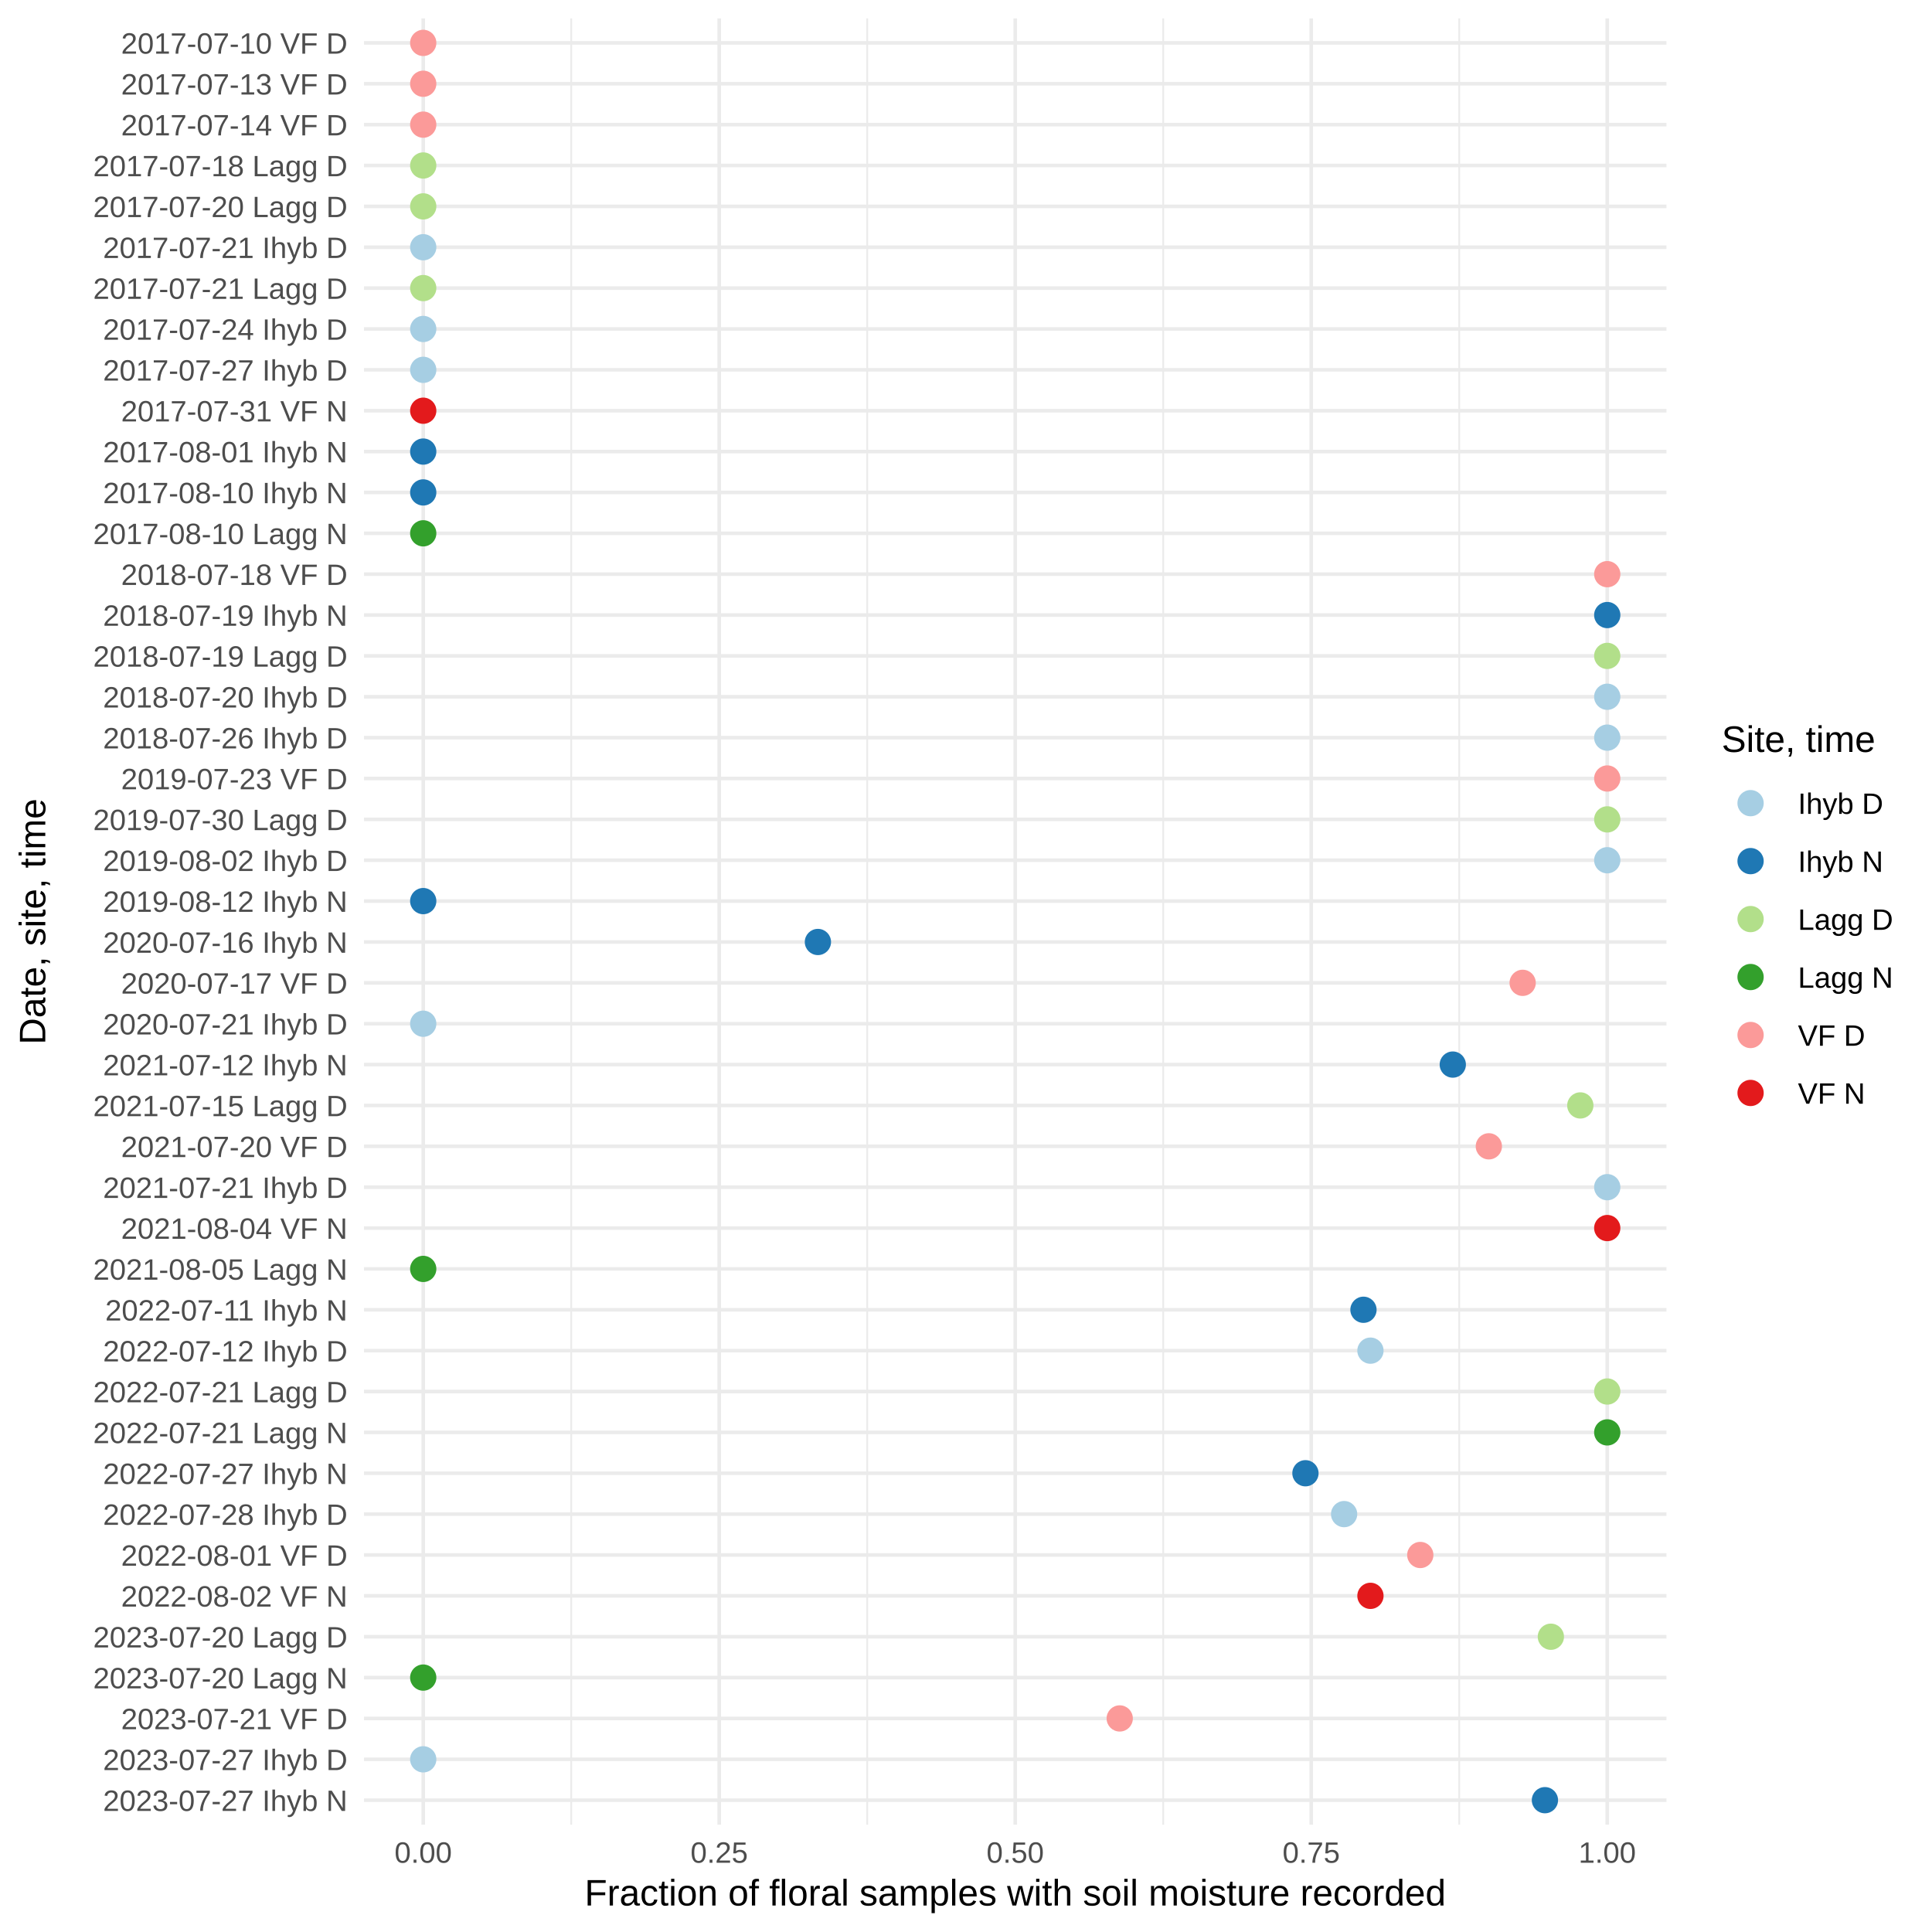
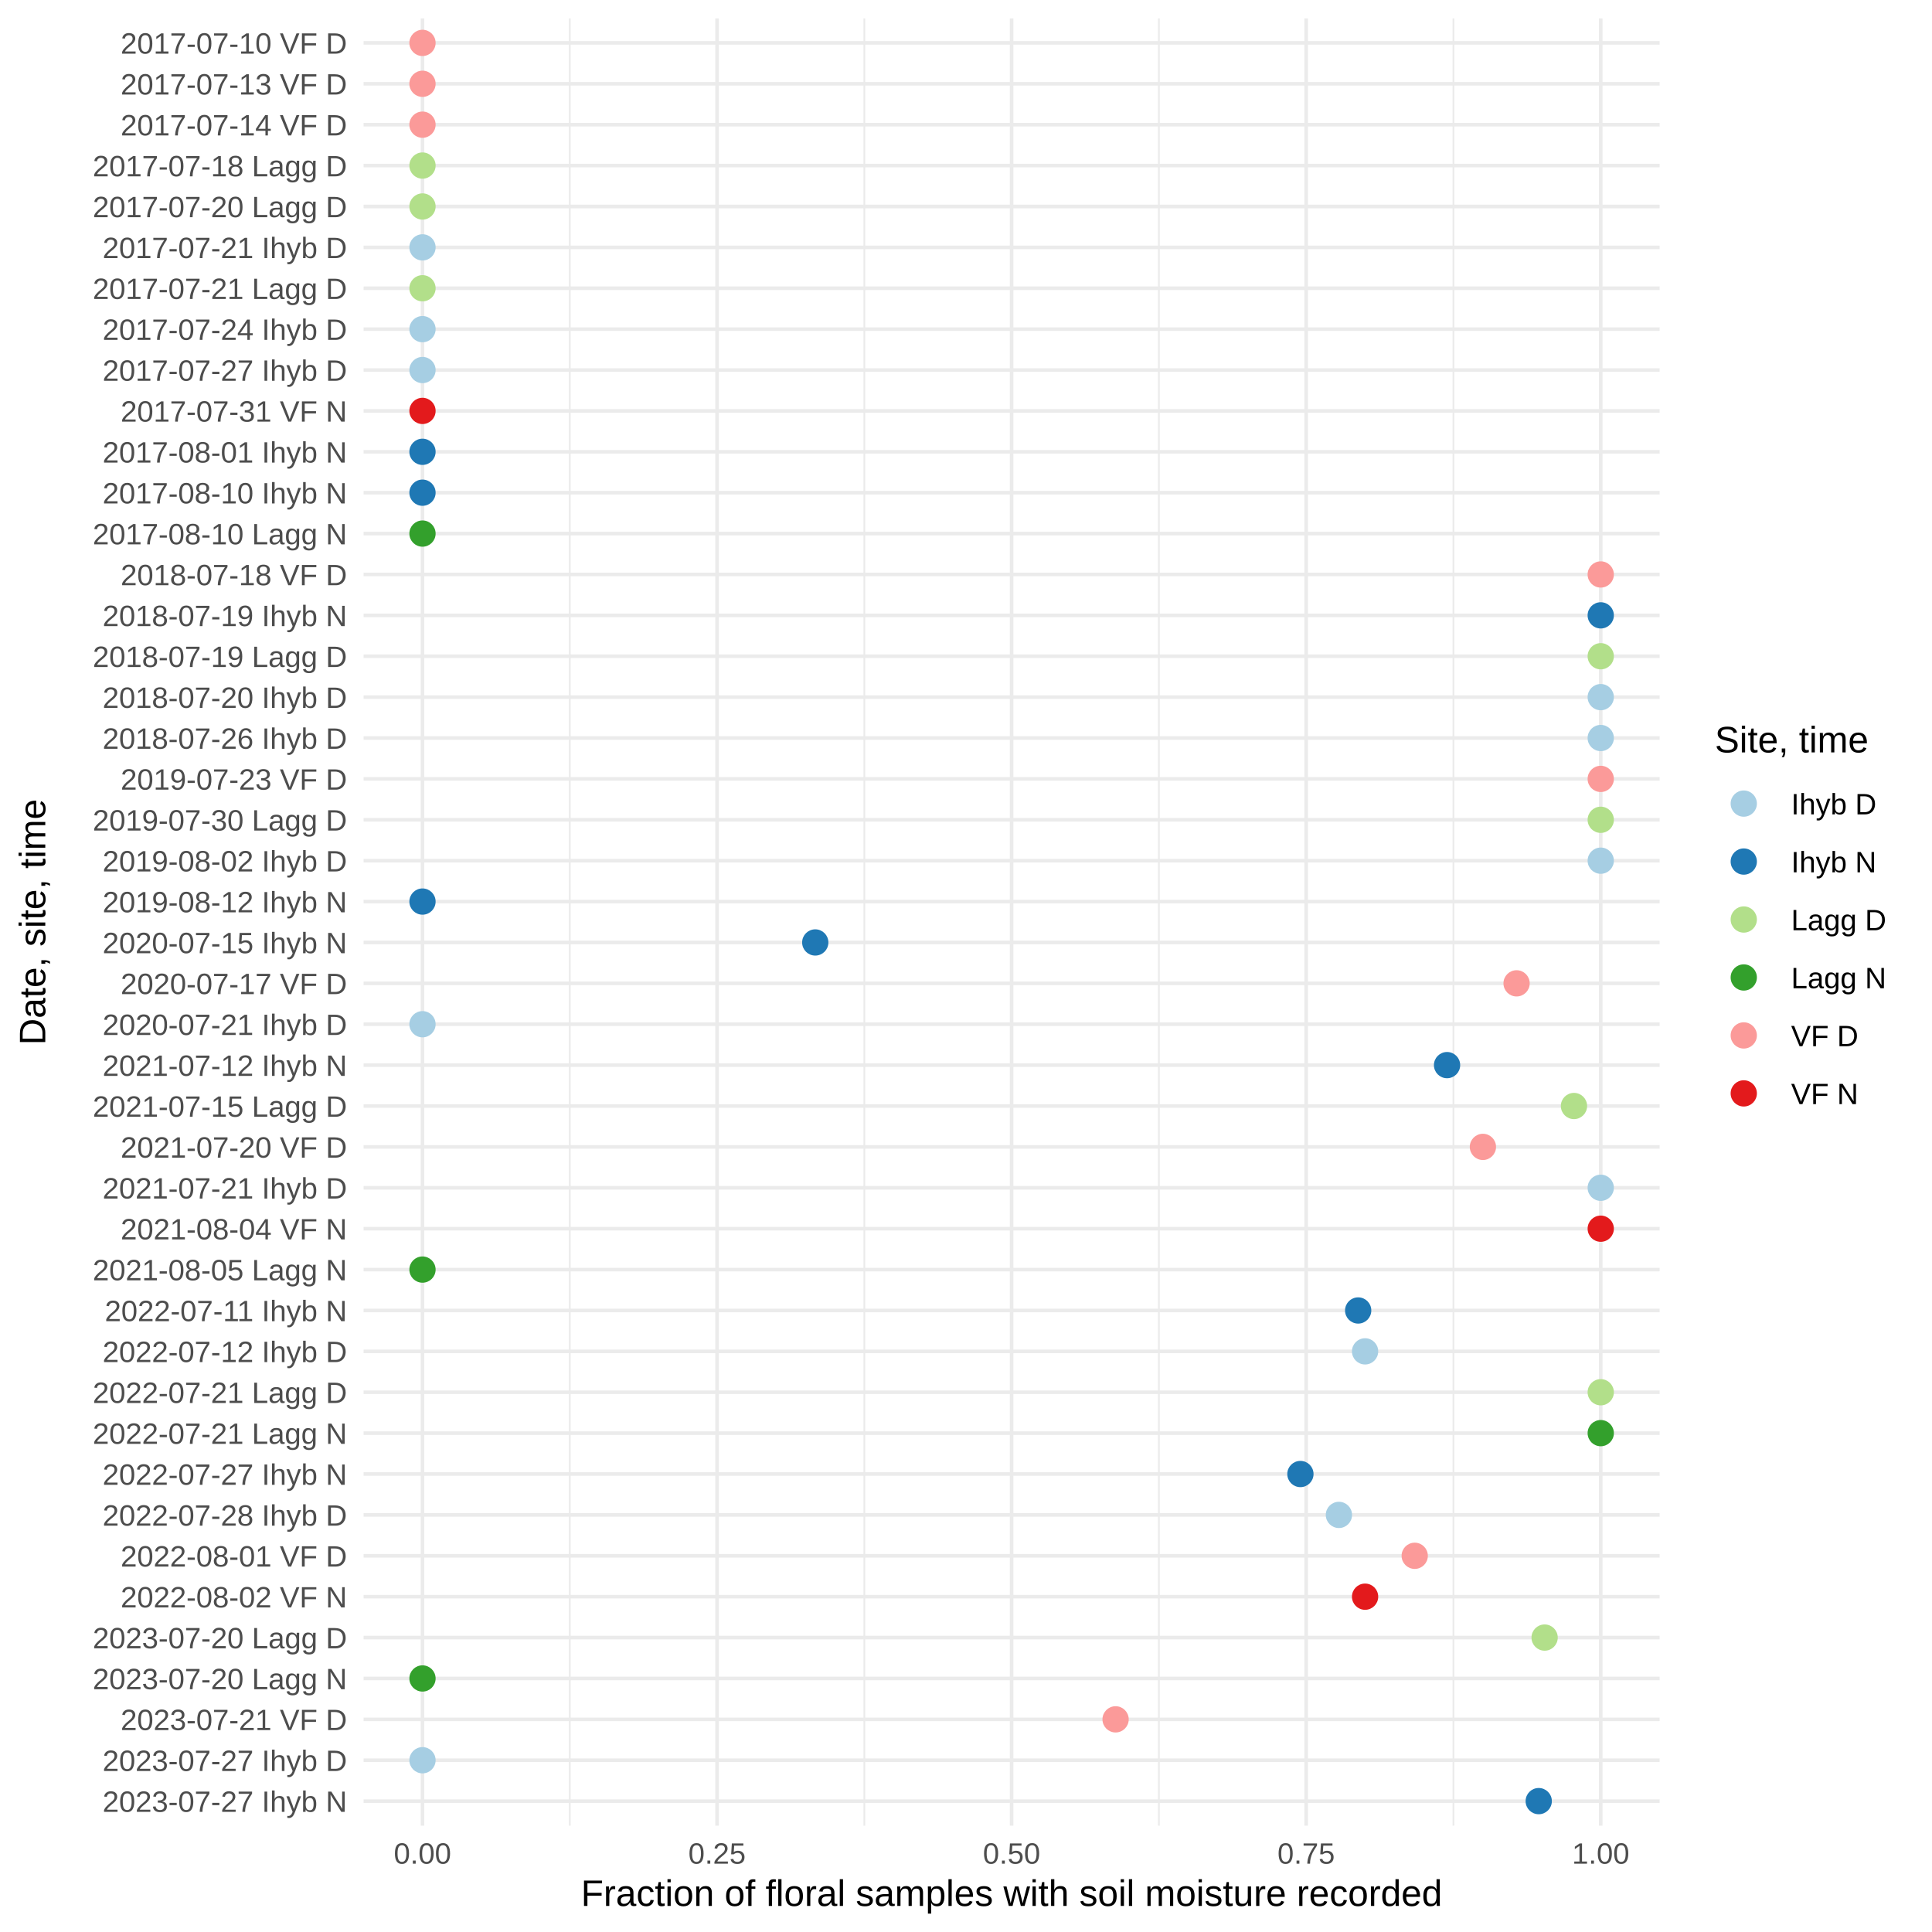
<svg xmlns="http://www.w3.org/2000/svg" class="svglite" width="576.00pt" height="576.00pt" viewBox="0 0 576.00 576.00">
  <defs>
    <style type="text/css">
    .svglite line, .svglite polyline, .svglite polygon, .svglite path, .svglite rect, .svglite circle {
      fill: none;
      stroke: #000000;
      stroke-linecap: round;
      stroke-linejoin: round;
      stroke-miterlimit: 10.00;
    }
    .svglite text {
      white-space: pre;
    }
  </style>
  </defs>
  <rect width="100%" height="100%" style="stroke: none; fill: #FFFFFF;" />
  <defs>
    <clipPath id="cpMC4wMHw1NzYuMDB8MC4wMHw1NzYuMDA=">
      <rect x="0.00" y="0.00" width="576.00" height="576.00" />
    </clipPath>
  </defs>
  <g clip-path="url(#cpMC4wMHw1NzYuMDB8MC4wMHw1NzYuMDA=)">
</g>
  <defs>
-     <clipPath id="cpMTA4LjUzfDQ5Ni44M3w1LjQ4fDU0NC4wMQ==">
-       <rect x="108.53" y="5.48" width="388.30" height="538.53" />
+     <clipPath id="cpMTA4LjQwfDQ5NC44MHw1LjQ4fDU0NC4yOQ==">
+       <rect x="108.40" y="5.48" width="386.40" height="538.82" />
    </clipPath>
  </defs>
-   <g clip-path="url(#cpMTA4LjUzfDQ5Ni44M3w1LjQ4fDU0NC4wMQ==)">
-     <polyline points="170.30,544.01 170.30,5.48 " style="stroke-width: 0.53; stroke: #EBEBEB; stroke-linecap: butt;" />
-     <polyline points="258.55,544.01 258.55,5.48 " style="stroke-width: 0.53; stroke: #EBEBEB; stroke-linecap: butt;" />
-     <polyline points="346.80,544.01 346.80,5.48 " style="stroke-width: 0.53; stroke: #EBEBEB; stroke-linecap: butt;" />
-     <polyline points="435.05,544.01 435.05,5.48 " style="stroke-width: 0.53; stroke: #EBEBEB; stroke-linecap: butt;" />
-     <polyline points="108.53,536.70 496.83,536.70 " style="stroke-width: 1.07; stroke: #EBEBEB; stroke-linecap: butt;" />
-     <polyline points="108.53,524.52 496.83,524.52 " style="stroke-width: 1.07; stroke: #EBEBEB; stroke-linecap: butt;" />
-     <polyline points="108.53,512.33 496.83,512.33 " style="stroke-width: 1.07; stroke: #EBEBEB; stroke-linecap: butt;" />
-     <polyline points="108.53,500.15 496.83,500.15 " style="stroke-width: 1.07; stroke: #EBEBEB; stroke-linecap: butt;" />
-     <polyline points="108.53,487.97 496.83,487.97 " style="stroke-width: 1.07; stroke: #EBEBEB; stroke-linecap: butt;" />
-     <polyline points="108.53,475.78 496.83,475.78 " style="stroke-width: 1.07; stroke: #EBEBEB; stroke-linecap: butt;" />
-     <polyline points="108.53,463.60 496.83,463.60 " style="stroke-width: 1.07; stroke: #EBEBEB; stroke-linecap: butt;" />
-     <polyline points="108.53,451.41 496.83,451.41 " style="stroke-width: 1.07; stroke: #EBEBEB; stroke-linecap: butt;" />
-     <polyline points="108.53,439.23 496.83,439.23 " style="stroke-width: 1.07; stroke: #EBEBEB; stroke-linecap: butt;" />
-     <polyline points="108.53,427.05 496.83,427.05 " style="stroke-width: 1.07; stroke: #EBEBEB; stroke-linecap: butt;" />
-     <polyline points="108.53,414.86 496.83,414.86 " style="stroke-width: 1.07; stroke: #EBEBEB; stroke-linecap: butt;" />
-     <polyline points="108.53,402.68 496.83,402.68 " style="stroke-width: 1.07; stroke: #EBEBEB; stroke-linecap: butt;" />
-     <polyline points="108.53,390.49 496.83,390.49 " style="stroke-width: 1.07; stroke: #EBEBEB; stroke-linecap: butt;" />
-     <polyline points="108.53,378.31 496.83,378.31 " style="stroke-width: 1.07; stroke: #EBEBEB; stroke-linecap: butt;" />
-     <polyline points="108.53,366.13 496.83,366.13 " style="stroke-width: 1.07; stroke: #EBEBEB; stroke-linecap: butt;" />
-     <polyline points="108.53,353.94 496.83,353.94 " style="stroke-width: 1.07; stroke: #EBEBEB; stroke-linecap: butt;" />
-     <polyline points="108.53,341.76 496.83,341.76 " style="stroke-width: 1.07; stroke: #EBEBEB; stroke-linecap: butt;" />
-     <polyline points="108.53,329.57 496.83,329.57 " style="stroke-width: 1.07; stroke: #EBEBEB; stroke-linecap: butt;" />
-     <polyline points="108.53,317.39 496.83,317.39 " style="stroke-width: 1.07; stroke: #EBEBEB; stroke-linecap: butt;" />
-     <polyline points="108.53,305.21 496.83,305.21 " style="stroke-width: 1.07; stroke: #EBEBEB; stroke-linecap: butt;" />
-     <polyline points="108.53,293.02 496.83,293.02 " style="stroke-width: 1.07; stroke: #EBEBEB; stroke-linecap: butt;" />
-     <polyline points="108.53,280.84 496.83,280.84 " style="stroke-width: 1.07; stroke: #EBEBEB; stroke-linecap: butt;" />
-     <polyline points="108.53,268.65 496.83,268.65 " style="stroke-width: 1.07; stroke: #EBEBEB; stroke-linecap: butt;" />
-     <polyline points="108.53,256.47 496.83,256.47 " style="stroke-width: 1.07; stroke: #EBEBEB; stroke-linecap: butt;" />
-     <polyline points="108.53,244.29 496.83,244.29 " style="stroke-width: 1.07; stroke: #EBEBEB; stroke-linecap: butt;" />
-     <polyline points="108.53,232.10 496.83,232.10 " style="stroke-width: 1.07; stroke: #EBEBEB; stroke-linecap: butt;" />
-     <polyline points="108.53,219.92 496.83,219.92 " style="stroke-width: 1.07; stroke: #EBEBEB; stroke-linecap: butt;" />
-     <polyline points="108.53,207.73 496.83,207.73 " style="stroke-width: 1.07; stroke: #EBEBEB; stroke-linecap: butt;" />
-     <polyline points="108.53,195.55 496.83,195.55 " style="stroke-width: 1.07; stroke: #EBEBEB; stroke-linecap: butt;" />
-     <polyline points="108.53,183.37 496.83,183.37 " style="stroke-width: 1.07; stroke: #EBEBEB; stroke-linecap: butt;" />
-     <polyline points="108.53,171.18 496.83,171.18 " style="stroke-width: 1.07; stroke: #EBEBEB; stroke-linecap: butt;" />
-     <polyline points="108.53,159.00 496.83,159.00 " style="stroke-width: 1.07; stroke: #EBEBEB; stroke-linecap: butt;" />
-     <polyline points="108.53,146.81 496.83,146.81 " style="stroke-width: 1.07; stroke: #EBEBEB; stroke-linecap: butt;" />
-     <polyline points="108.53,134.63 496.83,134.63 " style="stroke-width: 1.07; stroke: #EBEBEB; stroke-linecap: butt;" />
-     <polyline points="108.53,122.45 496.83,122.45 " style="stroke-width: 1.07; stroke: #EBEBEB; stroke-linecap: butt;" />
-     <polyline points="108.53,110.26 496.83,110.26 " style="stroke-width: 1.07; stroke: #EBEBEB; stroke-linecap: butt;" />
-     <polyline points="108.53,98.08 496.83,98.08 " style="stroke-width: 1.07; stroke: #EBEBEB; stroke-linecap: butt;" />
-     <polyline points="108.53,85.89 496.83,85.89 " style="stroke-width: 1.07; stroke: #EBEBEB; stroke-linecap: butt;" />
-     <polyline points="108.53,73.71 496.83,73.71 " style="stroke-width: 1.07; stroke: #EBEBEB; stroke-linecap: butt;" />
-     <polyline points="108.53,61.53 496.83,61.53 " style="stroke-width: 1.07; stroke: #EBEBEB; stroke-linecap: butt;" />
-     <polyline points="108.53,49.34 496.83,49.34 " style="stroke-width: 1.07; stroke: #EBEBEB; stroke-linecap: butt;" />
-     <polyline points="108.53,37.16 496.83,37.16 " style="stroke-width: 1.07; stroke: #EBEBEB; stroke-linecap: butt;" />
-     <polyline points="108.53,24.97 496.83,24.97 " style="stroke-width: 1.07; stroke: #EBEBEB; stroke-linecap: butt;" />
-     <polyline points="108.53,12.79 496.83,12.79 " style="stroke-width: 1.07; stroke: #EBEBEB; stroke-linecap: butt;" />
-     <polyline points="126.18,544.01 126.18,5.48 " style="stroke-width: 1.07; stroke: #EBEBEB; stroke-linecap: butt;" />
-     <polyline points="214.43,544.01 214.43,5.48 " style="stroke-width: 1.07; stroke: #EBEBEB; stroke-linecap: butt;" />
-     <polyline points="302.68,544.01 302.68,5.48 " style="stroke-width: 1.07; stroke: #EBEBEB; stroke-linecap: butt;" />
-     <polyline points="390.93,544.01 390.93,5.48 " style="stroke-width: 1.07; stroke: #EBEBEB; stroke-linecap: butt;" />
-     <polyline points="479.18,544.01 479.18,5.48 " style="stroke-width: 1.07; stroke: #EBEBEB; stroke-linecap: butt;" />
-     <circle cx="126.18" cy="73.71" r="3.56" style="stroke-width: 0.71; stroke: #A6CEE3; fill: #A6CEE3;" />
-     <circle cx="126.18" cy="98.08" r="3.56" style="stroke-width: 0.71; stroke: #A6CEE3; fill: #A6CEE3;" />
-     <circle cx="126.18" cy="110.26" r="3.56" style="stroke-width: 0.71; stroke: #A6CEE3; fill: #A6CEE3;" />
-     <circle cx="126.18" cy="134.63" r="3.56" style="stroke-width: 0.71; stroke: #1F78B4; fill: #1F78B4;" />
-     <circle cx="126.18" cy="146.81" r="3.56" style="stroke-width: 0.71; stroke: #1F78B4; fill: #1F78B4;" />
-     <circle cx="126.18" cy="49.34" r="3.56" style="stroke-width: 0.71; stroke: #B2DF8A; fill: #B2DF8A;" />
-     <circle cx="126.18" cy="61.53" r="3.56" style="stroke-width: 0.71; stroke: #B2DF8A; fill: #B2DF8A;" />
-     <circle cx="126.18" cy="85.89" r="3.56" style="stroke-width: 0.71; stroke: #B2DF8A; fill: #B2DF8A;" />
-     <circle cx="126.18" cy="159.00" r="3.56" style="stroke-width: 0.71; stroke: #33A02C; fill: #33A02C;" />
-     <circle cx="126.18" cy="12.79" r="3.56" style="stroke-width: 0.71; stroke: #FB9A99; fill: #FB9A99;" />
-     <circle cx="126.18" cy="24.97" r="3.56" style="stroke-width: 0.71; stroke: #FB9A99; fill: #FB9A99;" />
-     <circle cx="126.18" cy="37.16" r="3.56" style="stroke-width: 0.71; stroke: #FB9A99; fill: #FB9A99;" />
-     <circle cx="126.18" cy="122.45" r="3.56" style="stroke-width: 0.71; stroke: #E31A1C; fill: #E31A1C;" />
-     <circle cx="479.18" cy="207.73" r="3.56" style="stroke-width: 0.71; stroke: #A6CEE3; fill: #A6CEE3;" />
-     <circle cx="479.18" cy="219.92" r="3.56" style="stroke-width: 0.71; stroke: #A6CEE3; fill: #A6CEE3;" />
-     <circle cx="479.18" cy="183.37" r="3.56" style="stroke-width: 0.71; stroke: #1F78B4; fill: #1F78B4;" />
-     <circle cx="479.18" cy="195.55" r="3.56" style="stroke-width: 0.71; stroke: #B2DF8A; fill: #B2DF8A;" />
-     <circle cx="479.18" cy="171.18" r="3.56" style="stroke-width: 0.71; stroke: #FB9A99; fill: #FB9A99;" />
-     <circle cx="479.18" cy="256.47" r="3.56" style="stroke-width: 0.71; stroke: #A6CEE3; fill: #A6CEE3;" />
-     <circle cx="126.18" cy="268.65" r="3.56" style="stroke-width: 0.71; stroke: #1F78B4; fill: #1F78B4;" />
-     <circle cx="479.18" cy="244.29" r="3.56" style="stroke-width: 0.71; stroke: #B2DF8A; fill: #B2DF8A;" />
-     <circle cx="479.18" cy="232.10" r="3.56" style="stroke-width: 0.71; stroke: #FB9A99; fill: #FB9A99;" />
-     <circle cx="126.18" cy="305.21" r="3.56" style="stroke-width: 0.71; stroke: #A6CEE3; fill: #A6CEE3;" />
-     <circle cx="243.85" cy="280.84" r="3.56" style="stroke-width: 0.71; stroke: #1F78B4; fill: #1F78B4;" />
-     <circle cx="453.96" cy="293.02" r="3.56" style="stroke-width: 0.71; stroke: #FB9A99; fill: #FB9A99;" />
-     <circle cx="479.18" cy="353.94" r="3.56" style="stroke-width: 0.71; stroke: #A6CEE3; fill: #A6CEE3;" />
-     <circle cx="433.13" cy="317.39" r="3.56" style="stroke-width: 0.71; stroke: #1F78B4; fill: #1F78B4;" />
-     <circle cx="471.15" cy="329.57" r="3.56" style="stroke-width: 0.71; stroke: #B2DF8A; fill: #B2DF8A;" />
-     <circle cx="126.18" cy="378.31" r="3.56" style="stroke-width: 0.71; stroke: #33A02C; fill: #33A02C;" />
-     <circle cx="443.88" cy="341.76" r="3.56" style="stroke-width: 0.71; stroke: #FB9A99; fill: #FB9A99;" />
-     <circle cx="479.18" cy="366.13" r="3.56" style="stroke-width: 0.71; stroke: #E31A1C; fill: #E31A1C;" />
-     <circle cx="408.58" cy="402.68" r="3.56" style="stroke-width: 0.71; stroke: #A6CEE3; fill: #A6CEE3;" />
-     <circle cx="400.73" cy="451.41" r="3.56" style="stroke-width: 0.71; stroke: #A6CEE3; fill: #A6CEE3;" />
-     <circle cx="406.50" cy="390.49" r="3.56" style="stroke-width: 0.71; stroke: #1F78B4; fill: #1F78B4;" />
-     <circle cx="389.20" cy="439.23" r="3.56" style="stroke-width: 0.71; stroke: #1F78B4; fill: #1F78B4;" />
-     <circle cx="479.18" cy="414.86" r="3.56" style="stroke-width: 0.71; stroke: #B2DF8A; fill: #B2DF8A;" />
-     <circle cx="479.18" cy="427.05" r="3.56" style="stroke-width: 0.71; stroke: #33A02C; fill: #33A02C;" />
-     <circle cx="423.44" cy="463.60" r="3.56" style="stroke-width: 0.71; stroke: #FB9A99; fill: #FB9A99;" />
-     <circle cx="408.58" cy="475.78" r="3.56" style="stroke-width: 0.71; stroke: #E31A1C; fill: #E31A1C;" />
-     <circle cx="126.18" cy="524.52" r="3.56" style="stroke-width: 0.71; stroke: #A6CEE3; fill: #A6CEE3;" />
-     <circle cx="460.60" cy="536.70" r="3.56" style="stroke-width: 0.71; stroke: #1F78B4; fill: #1F78B4;" />
-     <circle cx="462.37" cy="487.97" r="3.56" style="stroke-width: 0.71; stroke: #B2DF8A; fill: #B2DF8A;" />
-     <circle cx="126.18" cy="500.15" r="3.56" style="stroke-width: 0.71; stroke: #33A02C; fill: #33A02C;" />
-     <circle cx="333.83" cy="512.33" r="3.56" style="stroke-width: 0.71; stroke: #FB9A99; fill: #FB9A99;" />
+   <g clip-path="url(#cpMTA4LjQwfDQ5NC44MHw1LjQ4fDU0NC4yOQ==)">
+     <polyline points="169.87,544.29 169.87,5.48 " style="stroke-width: 0.53; stroke: #EBEBEB; stroke-linecap: butt;" />
+     <polyline points="257.69,544.29 257.69,5.48 " style="stroke-width: 0.53; stroke: #EBEBEB; stroke-linecap: butt;" />
+     <polyline points="345.51,544.29 345.51,5.48 " style="stroke-width: 0.53; stroke: #EBEBEB; stroke-linecap: butt;" />
+     <polyline points="433.33,544.29 433.33,5.48 " style="stroke-width: 0.53; stroke: #EBEBEB; stroke-linecap: butt;" />
+     <polyline points="108.40,536.98 494.80,536.98 " style="stroke-width: 1.07; stroke: #EBEBEB; stroke-linecap: butt;" />
+     <polyline points="108.40,524.79 494.80,524.79 " style="stroke-width: 1.07; stroke: #EBEBEB; stroke-linecap: butt;" />
+     <polyline points="108.40,512.60 494.80,512.60 " style="stroke-width: 1.07; stroke: #EBEBEB; stroke-linecap: butt;" />
+     <polyline points="108.40,500.41 494.80,500.41 " style="stroke-width: 1.07; stroke: #EBEBEB; stroke-linecap: butt;" />
+     <polyline points="108.40,488.22 494.80,488.22 " style="stroke-width: 1.07; stroke: #EBEBEB; stroke-linecap: butt;" />
+     <polyline points="108.40,476.03 494.80,476.03 " style="stroke-width: 1.07; stroke: #EBEBEB; stroke-linecap: butt;" />
+     <polyline points="108.40,463.84 494.80,463.84 " style="stroke-width: 1.07; stroke: #EBEBEB; stroke-linecap: butt;" />
+     <polyline points="108.40,451.65 494.80,451.65 " style="stroke-width: 1.07; stroke: #EBEBEB; stroke-linecap: butt;" />
+     <polyline points="108.40,439.46 494.80,439.46 " style="stroke-width: 1.07; stroke: #EBEBEB; stroke-linecap: butt;" />
+     <polyline points="108.40,427.27 494.80,427.27 " style="stroke-width: 1.07; stroke: #EBEBEB; stroke-linecap: butt;" />
+     <polyline points="108.40,415.08 494.80,415.08 " style="stroke-width: 1.07; stroke: #EBEBEB; stroke-linecap: butt;" />
+     <polyline points="108.40,402.89 494.80,402.89 " style="stroke-width: 1.07; stroke: #EBEBEB; stroke-linecap: butt;" />
+     <polyline points="108.40,390.70 494.80,390.70 " style="stroke-width: 1.07; stroke: #EBEBEB; stroke-linecap: butt;" />
+     <polyline points="108.40,378.51 494.80,378.51 " style="stroke-width: 1.07; stroke: #EBEBEB; stroke-linecap: butt;" />
+     <polyline points="108.40,366.32 494.80,366.32 " style="stroke-width: 1.07; stroke: #EBEBEB; stroke-linecap: butt;" />
+     <polyline points="108.40,354.12 494.80,354.12 " style="stroke-width: 1.07; stroke: #EBEBEB; stroke-linecap: butt;" />
+     <polyline points="108.40,341.93 494.80,341.93 " style="stroke-width: 1.07; stroke: #EBEBEB; stroke-linecap: butt;" />
+     <polyline points="108.40,329.74 494.80,329.74 " style="stroke-width: 1.07; stroke: #EBEBEB; stroke-linecap: butt;" />
+     <polyline points="108.40,317.55 494.80,317.55 " style="stroke-width: 1.07; stroke: #EBEBEB; stroke-linecap: butt;" />
+     <polyline points="108.40,305.36 494.80,305.36 " style="stroke-width: 1.07; stroke: #EBEBEB; stroke-linecap: butt;" />
+     <polyline points="108.40,293.17 494.80,293.17 " style="stroke-width: 1.07; stroke: #EBEBEB; stroke-linecap: butt;" />
+     <polyline points="108.40,280.98 494.80,280.98 " style="stroke-width: 1.07; stroke: #EBEBEB; stroke-linecap: butt;" />
+     <polyline points="108.40,268.79 494.80,268.79 " style="stroke-width: 1.07; stroke: #EBEBEB; stroke-linecap: butt;" />
+     <polyline points="108.40,256.60 494.80,256.60 " style="stroke-width: 1.07; stroke: #EBEBEB; stroke-linecap: butt;" />
+     <polyline points="108.40,244.41 494.80,244.41 " style="stroke-width: 1.07; stroke: #EBEBEB; stroke-linecap: butt;" />
+     <polyline points="108.40,232.22 494.80,232.22 " style="stroke-width: 1.07; stroke: #EBEBEB; stroke-linecap: butt;" />
+     <polyline points="108.40,220.03 494.80,220.03 " style="stroke-width: 1.07; stroke: #EBEBEB; stroke-linecap: butt;" />
+     <polyline points="108.40,207.84 494.80,207.84 " style="stroke-width: 1.07; stroke: #EBEBEB; stroke-linecap: butt;" />
+     <polyline points="108.40,195.65 494.80,195.65 " style="stroke-width: 1.07; stroke: #EBEBEB; stroke-linecap: butt;" />
+     <polyline points="108.40,183.46 494.80,183.46 " style="stroke-width: 1.07; stroke: #EBEBEB; stroke-linecap: butt;" />
+     <polyline points="108.40,171.27 494.80,171.27 " style="stroke-width: 1.07; stroke: #EBEBEB; stroke-linecap: butt;" />
+     <polyline points="108.40,159.08 494.80,159.08 " style="stroke-width: 1.07; stroke: #EBEBEB; stroke-linecap: butt;" />
+     <polyline points="108.40,146.89 494.80,146.89 " style="stroke-width: 1.07; stroke: #EBEBEB; stroke-linecap: butt;" />
+     <polyline points="108.40,134.70 494.80,134.70 " style="stroke-width: 1.07; stroke: #EBEBEB; stroke-linecap: butt;" />
+     <polyline points="108.40,122.51 494.80,122.51 " style="stroke-width: 1.07; stroke: #EBEBEB; stroke-linecap: butt;" />
+     <polyline points="108.40,110.32 494.80,110.32 " style="stroke-width: 1.07; stroke: #EBEBEB; stroke-linecap: butt;" />
+     <polyline points="108.40,98.13 494.80,98.13 " style="stroke-width: 1.07; stroke: #EBEBEB; stroke-linecap: butt;" />
+     <polyline points="108.40,85.94 494.80,85.94 " style="stroke-width: 1.07; stroke: #EBEBEB; stroke-linecap: butt;" />
+     <polyline points="108.40,73.75 494.80,73.75 " style="stroke-width: 1.07; stroke: #EBEBEB; stroke-linecap: butt;" />
+     <polyline points="108.40,61.56 494.80,61.56 " style="stroke-width: 1.07; stroke: #EBEBEB; stroke-linecap: butt;" />
+     <polyline points="108.40,49.36 494.80,49.36 " style="stroke-width: 1.07; stroke: #EBEBEB; stroke-linecap: butt;" />
+     <polyline points="108.40,37.17 494.80,37.17 " style="stroke-width: 1.07; stroke: #EBEBEB; stroke-linecap: butt;" />
+     <polyline points="108.40,24.98 494.80,24.98 " style="stroke-width: 1.07; stroke: #EBEBEB; stroke-linecap: butt;" />
+     <polyline points="108.40,12.79 494.80,12.79 " style="stroke-width: 1.07; stroke: #EBEBEB; stroke-linecap: butt;" />
+     <polyline points="125.96,544.29 125.96,5.48 " style="stroke-width: 1.07; stroke: #EBEBEB; stroke-linecap: butt;" />
+     <polyline points="213.78,544.29 213.78,5.48 " style="stroke-width: 1.07; stroke: #EBEBEB; stroke-linecap: butt;" />
+     <polyline points="301.60,544.29 301.60,5.48 " style="stroke-width: 1.07; stroke: #EBEBEB; stroke-linecap: butt;" />
+     <polyline points="389.42,544.29 389.42,5.48 " style="stroke-width: 1.07; stroke: #EBEBEB; stroke-linecap: butt;" />
+     <polyline points="477.24,544.29 477.24,5.48 " style="stroke-width: 1.07; stroke: #EBEBEB; stroke-linecap: butt;" />
+     <circle cx="125.96" cy="73.75" r="3.56" style="stroke-width: 0.71; stroke: #A6CEE3; fill: #A6CEE3;" />
+     <circle cx="125.96" cy="98.13" r="3.56" style="stroke-width: 0.71; stroke: #A6CEE3; fill: #A6CEE3;" />
+     <circle cx="125.96" cy="110.32" r="3.56" style="stroke-width: 0.71; stroke: #A6CEE3; fill: #A6CEE3;" />
+     <circle cx="125.96" cy="134.70" r="3.56" style="stroke-width: 0.71; stroke: #1F78B4; fill: #1F78B4;" />
+     <circle cx="125.96" cy="146.89" r="3.56" style="stroke-width: 0.71; stroke: #1F78B4; fill: #1F78B4;" />
+     <circle cx="125.96" cy="49.36" r="3.56" style="stroke-width: 0.71; stroke: #B2DF8A; fill: #B2DF8A;" />
+     <circle cx="125.96" cy="61.56" r="3.56" style="stroke-width: 0.71; stroke: #B2DF8A; fill: #B2DF8A;" />
+     <circle cx="125.96" cy="85.94" r="3.56" style="stroke-width: 0.71; stroke: #B2DF8A; fill: #B2DF8A;" />
+     <circle cx="125.96" cy="159.08" r="3.56" style="stroke-width: 0.71; stroke: #33A02C; fill: #33A02C;" />
+     <circle cx="125.96" cy="12.79" r="3.56" style="stroke-width: 0.71; stroke: #FB9A99; fill: #FB9A99;" />
+     <circle cx="125.96" cy="24.98" r="3.56" style="stroke-width: 0.71; stroke: #FB9A99; fill: #FB9A99;" />
+     <circle cx="125.96" cy="37.17" r="3.56" style="stroke-width: 0.71; stroke: #FB9A99; fill: #FB9A99;" />
+     <circle cx="125.96" cy="122.51" r="3.56" style="stroke-width: 0.71; stroke: #E31A1C; fill: #E31A1C;" />
+     <circle cx="477.24" cy="207.84" r="3.56" style="stroke-width: 0.71; stroke: #A6CEE3; fill: #A6CEE3;" />
+     <circle cx="477.24" cy="220.03" r="3.56" style="stroke-width: 0.71; stroke: #A6CEE3; fill: #A6CEE3;" />
+     <circle cx="477.24" cy="183.46" r="3.56" style="stroke-width: 0.71; stroke: #1F78B4; fill: #1F78B4;" />
+     <circle cx="477.24" cy="195.65" r="3.56" style="stroke-width: 0.71; stroke: #B2DF8A; fill: #B2DF8A;" />
+     <circle cx="477.24" cy="171.27" r="3.56" style="stroke-width: 0.71; stroke: #FB9A99; fill: #FB9A99;" />
+     <circle cx="477.24" cy="256.60" r="3.56" style="stroke-width: 0.71; stroke: #A6CEE3; fill: #A6CEE3;" />
+     <circle cx="125.96" cy="268.79" r="3.56" style="stroke-width: 0.71; stroke: #1F78B4; fill: #1F78B4;" />
+     <circle cx="477.24" cy="244.41" r="3.56" style="stroke-width: 0.71; stroke: #B2DF8A; fill: #B2DF8A;" />
+     <circle cx="477.24" cy="232.22" r="3.56" style="stroke-width: 0.71; stroke: #FB9A99; fill: #FB9A99;" />
+     <circle cx="125.96" cy="305.36" r="3.56" style="stroke-width: 0.71; stroke: #A6CEE3; fill: #A6CEE3;" />
+     <circle cx="243.06" cy="280.98" r="3.56" style="stroke-width: 0.71; stroke: #1F78B4; fill: #1F78B4;" />
+     <circle cx="452.15" cy="293.17" r="3.56" style="stroke-width: 0.71; stroke: #FB9A99; fill: #FB9A99;" />
+     <circle cx="477.24" cy="354.12" r="3.56" style="stroke-width: 0.71; stroke: #A6CEE3; fill: #A6CEE3;" />
+     <circle cx="431.42" cy="317.55" r="3.56" style="stroke-width: 0.71; stroke: #1F78B4; fill: #1F78B4;" />
+     <circle cx="469.26" cy="329.74" r="3.56" style="stroke-width: 0.71; stroke: #B2DF8A; fill: #B2DF8A;" />
+     <circle cx="125.96" cy="378.51" r="3.56" style="stroke-width: 0.71; stroke: #33A02C; fill: #33A02C;" />
+     <circle cx="442.11" cy="341.93" r="3.56" style="stroke-width: 0.71; stroke: #FB9A99; fill: #FB9A99;" />
+     <circle cx="477.24" cy="366.32" r="3.56" style="stroke-width: 0.71; stroke: #E31A1C; fill: #E31A1C;" />
+     <circle cx="406.98" cy="402.89" r="3.56" style="stroke-width: 0.71; stroke: #A6CEE3; fill: #A6CEE3;" />
+     <circle cx="399.18" cy="451.65" r="3.56" style="stroke-width: 0.71; stroke: #A6CEE3; fill: #A6CEE3;" />
+     <circle cx="404.92" cy="390.70" r="3.56" style="stroke-width: 0.71; stroke: #1F78B4; fill: #1F78B4;" />
+     <circle cx="387.70" cy="439.46" r="3.56" style="stroke-width: 0.71; stroke: #1F78B4; fill: #1F78B4;" />
+     <circle cx="477.24" cy="415.08" r="3.56" style="stroke-width: 0.71; stroke: #B2DF8A; fill: #B2DF8A;" />
+     <circle cx="477.24" cy="427.27" r="3.56" style="stroke-width: 0.71; stroke: #33A02C; fill: #33A02C;" />
+     <circle cx="421.78" cy="463.84" r="3.56" style="stroke-width: 0.71; stroke: #FB9A99; fill: #FB9A99;" />
+     <circle cx="406.98" cy="476.03" r="3.56" style="stroke-width: 0.71; stroke: #E31A1C; fill: #E31A1C;" />
+     <circle cx="125.96" cy="524.79" r="3.56" style="stroke-width: 0.71; stroke: #A6CEE3; fill: #A6CEE3;" />
+     <circle cx="458.75" cy="536.98" r="3.56" style="stroke-width: 0.71; stroke: #1F78B4; fill: #1F78B4;" />
+     <circle cx="460.51" cy="488.22" r="3.56" style="stroke-width: 0.71; stroke: #B2DF8A; fill: #B2DF8A;" />
+     <circle cx="125.96" cy="500.41" r="3.56" style="stroke-width: 0.71; stroke: #33A02C; fill: #33A02C;" />
+     <circle cx="332.60" cy="512.60" r="3.56" style="stroke-width: 0.71; stroke: #FB9A99; fill: #FB9A99;" />
  </g>
  <g clip-path="url(#cpMC4wMHw1NzYuMDB8MC4wMHw1NzYuMDA=)">
-     <text x="103.60" y="539.91" text-anchor="end" style="font-size: 8.80px;fill: #4D4D4D; font-family: &quot;Arial&quot;;">2023-07-27 Ihyb N</text>
-     <text x="103.60" y="527.73" text-anchor="end" style="font-size: 8.80px;fill: #4D4D4D; font-family: &quot;Arial&quot;;">2023-07-27 Ihyb D</text>
-     <text x="103.60" y="515.54" text-anchor="end" style="font-size: 8.80px;fill: #4D4D4D; font-family: &quot;Arial&quot;;">2023-07-21 VF D</text>
-     <text x="103.60" y="503.36" text-anchor="end" style="font-size: 8.80px;fill: #4D4D4D; font-family: &quot;Arial&quot;;">2023-07-20 Lagg N</text>
-     <text x="103.60" y="491.17" text-anchor="end" style="font-size: 8.80px;fill: #4D4D4D; font-family: &quot;Arial&quot;;">2023-07-20 Lagg D</text>
-     <text x="103.60" y="478.99" text-anchor="end" style="font-size: 8.80px;fill: #4D4D4D; font-family: &quot;Arial&quot;;">2022-08-02 VF N</text>
-     <text x="103.60" y="466.81" text-anchor="end" style="font-size: 8.80px;fill: #4D4D4D; font-family: &quot;Arial&quot;;">2022-08-01 VF D</text>
-     <text x="103.60" y="454.62" text-anchor="end" style="font-size: 8.80px;fill: #4D4D4D; font-family: &quot;Arial&quot;;">2022-07-28 Ihyb D</text>
-     <text x="103.60" y="442.44" text-anchor="end" style="font-size: 8.80px;fill: #4D4D4D; font-family: &quot;Arial&quot;;">2022-07-27 Ihyb N</text>
-     <text x="103.60" y="430.25" text-anchor="end" style="font-size: 8.80px;fill: #4D4D4D; font-family: &quot;Arial&quot;;">2022-07-21 Lagg N</text>
-     <text x="103.60" y="418.07" text-anchor="end" style="font-size: 8.80px;fill: #4D4D4D; font-family: &quot;Arial&quot;;">2022-07-21 Lagg D</text>
-     <text x="103.60" y="405.89" text-anchor="end" style="font-size: 8.80px;fill: #4D4D4D; font-family: &quot;Arial&quot;;">2022-07-12 Ihyb D</text>
-     <text x="103.60" y="393.70" text-anchor="end" style="font-size: 8.80px;fill: #4D4D4D; font-family: &quot;Arial&quot;;">2022-07-11 Ihyb N</text>
-     <text x="103.60" y="381.52" text-anchor="end" style="font-size: 8.80px;fill: #4D4D4D; font-family: &quot;Arial&quot;;">2021-08-05 Lagg N</text>
-     <text x="103.60" y="369.33" text-anchor="end" style="font-size: 8.80px;fill: #4D4D4D; font-family: &quot;Arial&quot;;">2021-08-04 VF N</text>
-     <text x="103.60" y="357.15" text-anchor="end" style="font-size: 8.80px;fill: #4D4D4D; font-family: &quot;Arial&quot;;">2021-07-21 Ihyb D</text>
-     <text x="103.60" y="344.97" text-anchor="end" style="font-size: 8.80px;fill: #4D4D4D; font-family: &quot;Arial&quot;;">2021-07-20 VF D</text>
-     <text x="103.60" y="332.78" text-anchor="end" style="font-size: 8.80px;fill: #4D4D4D; font-family: &quot;Arial&quot;;">2021-07-15 Lagg D</text>
-     <text x="103.60" y="320.60" text-anchor="end" style="font-size: 8.80px;fill: #4D4D4D; font-family: &quot;Arial&quot;;">2021-07-12 Ihyb N</text>
-     <text x="103.60" y="308.41" text-anchor="end" style="font-size: 8.80px;fill: #4D4D4D; font-family: &quot;Arial&quot;;">2020-07-21 Ihyb D</text>
-     <text x="103.60" y="296.23" text-anchor="end" style="font-size: 8.80px;fill: #4D4D4D; font-family: &quot;Arial&quot;;">2020-07-17 VF D</text>
-     <text x="103.60" y="284.05" text-anchor="end" style="font-size: 8.80px;fill: #4D4D4D; font-family: &quot;Arial&quot;;">2020-07-16 Ihyb N</text>
-     <text x="103.60" y="271.86" text-anchor="end" style="font-size: 8.80px;fill: #4D4D4D; font-family: &quot;Arial&quot;;">2019-08-12 Ihyb N</text>
-     <text x="103.60" y="259.68" text-anchor="end" style="font-size: 8.80px;fill: #4D4D4D; font-family: &quot;Arial&quot;;">2019-08-02 Ihyb D</text>
-     <text x="103.60" y="247.49" text-anchor="end" style="font-size: 8.80px;fill: #4D4D4D; font-family: &quot;Arial&quot;;">2019-07-30 Lagg D</text>
-     <text x="103.60" y="235.31" text-anchor="end" style="font-size: 8.80px;fill: #4D4D4D; font-family: &quot;Arial&quot;;">2019-07-23 VF D</text>
-     <text x="103.60" y="223.13" text-anchor="end" style="font-size: 8.80px;fill: #4D4D4D; font-family: &quot;Arial&quot;;">2018-07-26 Ihyb D</text>
-     <text x="103.60" y="210.94" text-anchor="end" style="font-size: 8.80px;fill: #4D4D4D; font-family: &quot;Arial&quot;;">2018-07-20 Ihyb D</text>
-     <text x="103.60" y="198.76" text-anchor="end" style="font-size: 8.80px;fill: #4D4D4D; font-family: &quot;Arial&quot;;">2018-07-19 Lagg D</text>
-     <text x="103.60" y="186.57" text-anchor="end" style="font-size: 8.80px;fill: #4D4D4D; font-family: &quot;Arial&quot;;">2018-07-19 Ihyb N</text>
-     <text x="103.60" y="174.39" text-anchor="end" style="font-size: 8.80px;fill: #4D4D4D; font-family: &quot;Arial&quot;;">2018-07-18 VF D</text>
-     <text x="103.60" y="162.21" text-anchor="end" style="font-size: 8.80px;fill: #4D4D4D; font-family: &quot;Arial&quot;;">2017-08-10 Lagg N</text>
-     <text x="103.60" y="150.02" text-anchor="end" style="font-size: 8.80px;fill: #4D4D4D; font-family: &quot;Arial&quot;;">2017-08-10 Ihyb N</text>
-     <text x="103.60" y="137.84" text-anchor="end" style="font-size: 8.80px;fill: #4D4D4D; font-family: &quot;Arial&quot;;">2017-08-01 Ihyb N</text>
-     <text x="103.60" y="125.65" text-anchor="end" style="font-size: 8.80px;fill: #4D4D4D; font-family: &quot;Arial&quot;;">2017-07-31 VF N</text>
-     <text x="103.60" y="113.47" text-anchor="end" style="font-size: 8.80px;fill: #4D4D4D; font-family: &quot;Arial&quot;;">2017-07-27 Ihyb D</text>
-     <text x="103.60" y="101.29" text-anchor="end" style="font-size: 8.80px;fill: #4D4D4D; font-family: &quot;Arial&quot;;">2017-07-24 Ihyb D</text>
-     <text x="103.60" y="89.10" text-anchor="end" style="font-size: 8.80px;fill: #4D4D4D; font-family: &quot;Arial&quot;;">2017-07-21 Lagg D</text>
-     <text x="103.60" y="76.92" text-anchor="end" style="font-size: 8.80px;fill: #4D4D4D; font-family: &quot;Arial&quot;;">2017-07-21 Ihyb D</text>
-     <text x="103.60" y="64.73" text-anchor="end" style="font-size: 8.80px;fill: #4D4D4D; font-family: &quot;Arial&quot;;">2017-07-20 Lagg D</text>
-     <text x="103.60" y="52.55" text-anchor="end" style="font-size: 8.80px;fill: #4D4D4D; font-family: &quot;Arial&quot;;">2017-07-18 Lagg D</text>
-     <text x="103.60" y="40.37" text-anchor="end" style="font-size: 8.80px;fill: #4D4D4D; font-family: &quot;Arial&quot;;">2017-07-14 VF D</text>
-     <text x="103.60" y="28.18" text-anchor="end" style="font-size: 8.80px;fill: #4D4D4D; font-family: &quot;Arial&quot;;">2017-07-13 VF D</text>
-     <text x="103.60" y="16.00" text-anchor="end" style="font-size: 8.80px;fill: #4D4D4D; font-family: &quot;Arial&quot;;">2017-07-10 VF D</text>
-     <text x="126.18" y="555.36" text-anchor="middle" style="font-size: 8.80px;fill: #4D4D4D; font-family: &quot;Arial&quot;;">0.00</text>
-     <text x="214.43" y="555.36" text-anchor="middle" style="font-size: 8.80px;fill: #4D4D4D; font-family: &quot;Arial&quot;;">0.25</text>
-     <text x="302.68" y="555.36" text-anchor="middle" style="font-size: 8.80px;fill: #4D4D4D; font-family: &quot;Arial&quot;;">0.50</text>
-     <text x="390.93" y="555.36" text-anchor="middle" style="font-size: 8.80px;fill: #4D4D4D; font-family: &quot;Arial&quot;;">0.75</text>
-     <text x="479.18" y="555.36" text-anchor="middle" style="font-size: 8.80px;fill: #4D4D4D; font-family: &quot;Arial&quot;;">1.00</text>
-     <text x="302.68" y="568.10" text-anchor="middle" style="font-size: 11.00px; font-family: &quot;Arial&quot;;">Fraction of floral samples with soil moisture recorded</text>
-     <text transform="translate(13.50,274.75) rotate(-90)" text-anchor="middle" style="font-size: 11.00px; font-family: &quot;Arial&quot;;">Date, site, time</text>
-     <text x="513.27" y="224.18" style="font-size: 11.00px; font-family: &quot;Arial&quot;;">Site, time</text>
-     <circle cx="521.91" cy="239.45" r="3.56" style="stroke-width: 0.71; stroke: #A6CEE3; fill: #A6CEE3;" />
-     <circle cx="521.91" cy="256.73" r="3.56" style="stroke-width: 0.71; stroke: #1F78B4; fill: #1F78B4;" />
-     <circle cx="521.91" cy="274.01" r="3.56" style="stroke-width: 0.71; stroke: #B2DF8A; fill: #B2DF8A;" />
-     <circle cx="521.91" cy="291.29" r="3.56" style="stroke-width: 0.71; stroke: #33A02C; fill: #33A02C;" />
-     <circle cx="521.91" cy="308.57" r="3.56" style="stroke-width: 0.71; stroke: #FB9A99; fill: #FB9A99;" />
-     <circle cx="521.91" cy="325.85" r="3.56" style="stroke-width: 0.71; stroke: #E31A1C; fill: #E31A1C;" />
-     <text x="536.03" y="242.65" style="font-size: 8.80px; font-family: &quot;Arial&quot;;">Ihyb D</text>
-     <text x="536.03" y="259.93" style="font-size: 8.80px; font-family: &quot;Arial&quot;;">Ihyb N</text>
-     <text x="536.03" y="277.21" style="font-size: 8.80px; font-family: &quot;Arial&quot;;">Lagg D</text>
-     <text x="536.03" y="294.49" style="font-size: 8.80px; font-family: &quot;Arial&quot;;">Lagg N</text>
-     <text x="536.03" y="311.77" style="font-size: 8.80px; font-family: &quot;Arial&quot;;">VF D</text>
-     <text x="536.03" y="329.05" style="font-size: 8.80px; font-family: &quot;Arial&quot;;">VF N</text>
+     <text x="103.47" y="540.19" text-anchor="end" style="font-size: 8.80px;fill: #4D4D4D; font-family: &quot;Arial&quot;;">2023-07-27 Ihyb N</text>
+     <text x="103.47" y="528.00" text-anchor="end" style="font-size: 8.80px;fill: #4D4D4D; font-family: &quot;Arial&quot;;">2023-07-27 Ihyb D</text>
+     <text x="103.47" y="515.81" text-anchor="end" style="font-size: 8.80px;fill: #4D4D4D; font-family: &quot;Arial&quot;;">2023-07-21 VF D</text>
+     <text x="103.47" y="503.62" text-anchor="end" style="font-size: 8.80px;fill: #4D4D4D; font-family: &quot;Arial&quot;;">2023-07-20 Lagg N</text>
+     <text x="103.47" y="491.43" text-anchor="end" style="font-size: 8.80px;fill: #4D4D4D; font-family: &quot;Arial&quot;;">2023-07-20 Lagg D</text>
+     <text x="103.47" y="479.24" text-anchor="end" style="font-size: 8.80px;fill: #4D4D4D; font-family: &quot;Arial&quot;;">2022-08-02 VF N</text>
+     <text x="103.47" y="467.05" text-anchor="end" style="font-size: 8.80px;fill: #4D4D4D; font-family: &quot;Arial&quot;;">2022-08-01 VF D</text>
+     <text x="103.47" y="454.86" text-anchor="end" style="font-size: 8.80px;fill: #4D4D4D; font-family: &quot;Arial&quot;;">2022-07-28 Ihyb D</text>
+     <text x="103.47" y="442.67" text-anchor="end" style="font-size: 8.80px;fill: #4D4D4D; font-family: &quot;Arial&quot;;">2022-07-27 Ihyb N</text>
+     <text x="103.47" y="430.47" text-anchor="end" style="font-size: 8.80px;fill: #4D4D4D; font-family: &quot;Arial&quot;;">2022-07-21 Lagg N</text>
+     <text x="103.47" y="418.28" text-anchor="end" style="font-size: 8.80px;fill: #4D4D4D; font-family: &quot;Arial&quot;;">2022-07-21 Lagg D</text>
+     <text x="103.47" y="406.09" text-anchor="end" style="font-size: 8.80px;fill: #4D4D4D; font-family: &quot;Arial&quot;;">2022-07-12 Ihyb D</text>
+     <text x="103.47" y="393.90" text-anchor="end" style="font-size: 8.80px;fill: #4D4D4D; font-family: &quot;Arial&quot;;">2022-07-11 Ihyb N</text>
+     <text x="103.47" y="381.71" text-anchor="end" style="font-size: 8.80px;fill: #4D4D4D; font-family: &quot;Arial&quot;;">2021-08-05 Lagg N</text>
+     <text x="103.47" y="369.52" text-anchor="end" style="font-size: 8.80px;fill: #4D4D4D; font-family: &quot;Arial&quot;;">2021-08-04 VF N</text>
+     <text x="103.47" y="357.33" text-anchor="end" style="font-size: 8.80px;fill: #4D4D4D; font-family: &quot;Arial&quot;;">2021-07-21 Ihyb D</text>
+     <text x="103.47" y="345.14" text-anchor="end" style="font-size: 8.80px;fill: #4D4D4D; font-family: &quot;Arial&quot;;">2021-07-20 VF D</text>
+     <text x="103.47" y="332.95" text-anchor="end" style="font-size: 8.80px;fill: #4D4D4D; font-family: &quot;Arial&quot;;">2021-07-15 Lagg D</text>
+     <text x="103.47" y="320.76" text-anchor="end" style="font-size: 8.80px;fill: #4D4D4D; font-family: &quot;Arial&quot;;">2021-07-12 Ihyb N</text>
+     <text x="103.47" y="308.57" text-anchor="end" style="font-size: 8.80px;fill: #4D4D4D; font-family: &quot;Arial&quot;;">2020-07-21 Ihyb D</text>
+     <text x="103.47" y="296.38" text-anchor="end" style="font-size: 8.80px;fill: #4D4D4D; font-family: &quot;Arial&quot;;">2020-07-17 VF D</text>
+     <text x="103.47" y="284.19" text-anchor="end" style="font-size: 8.80px;fill: #4D4D4D; font-family: &quot;Arial&quot;;">2020-07-15 Ihyb N</text>
+     <text x="103.47" y="272.00" text-anchor="end" style="font-size: 8.80px;fill: #4D4D4D; font-family: &quot;Arial&quot;;">2019-08-12 Ihyb N</text>
+     <text x="103.47" y="259.81" text-anchor="end" style="font-size: 8.80px;fill: #4D4D4D; font-family: &quot;Arial&quot;;">2019-08-02 Ihyb D</text>
+     <text x="103.47" y="247.62" text-anchor="end" style="font-size: 8.80px;fill: #4D4D4D; font-family: &quot;Arial&quot;;">2019-07-30 Lagg D</text>
+     <text x="103.47" y="235.43" text-anchor="end" style="font-size: 8.80px;fill: #4D4D4D; font-family: &quot;Arial&quot;;">2019-07-23 VF D</text>
+     <text x="103.47" y="223.24" text-anchor="end" style="font-size: 8.80px;fill: #4D4D4D; font-family: &quot;Arial&quot;;">2018-07-26 Ihyb D</text>
+     <text x="103.47" y="211.05" text-anchor="end" style="font-size: 8.80px;fill: #4D4D4D; font-family: &quot;Arial&quot;;">2018-07-20 Ihyb D</text>
+     <text x="103.47" y="198.86" text-anchor="end" style="font-size: 8.80px;fill: #4D4D4D; font-family: &quot;Arial&quot;;">2018-07-19 Lagg D</text>
+     <text x="103.47" y="186.67" text-anchor="end" style="font-size: 8.80px;fill: #4D4D4D; font-family: &quot;Arial&quot;;">2018-07-19 Ihyb N</text>
+     <text x="103.47" y="174.48" text-anchor="end" style="font-size: 8.80px;fill: #4D4D4D; font-family: &quot;Arial&quot;;">2018-07-18 VF D</text>
+     <text x="103.47" y="162.29" text-anchor="end" style="font-size: 8.80px;fill: #4D4D4D; font-family: &quot;Arial&quot;;">2017-08-10 Lagg N</text>
+     <text x="103.47" y="150.10" text-anchor="end" style="font-size: 8.80px;fill: #4D4D4D; font-family: &quot;Arial&quot;;">2017-08-10 Ihyb N</text>
+     <text x="103.47" y="137.91" text-anchor="end" style="font-size: 8.80px;fill: #4D4D4D; font-family: &quot;Arial&quot;;">2017-08-01 Ihyb N</text>
+     <text x="103.47" y="125.71" text-anchor="end" style="font-size: 8.80px;fill: #4D4D4D; font-family: &quot;Arial&quot;;">2017-07-31 VF N</text>
+     <text x="103.47" y="113.52" text-anchor="end" style="font-size: 8.80px;fill: #4D4D4D; font-family: &quot;Arial&quot;;">2017-07-27 Ihyb D</text>
+     <text x="103.47" y="101.33" text-anchor="end" style="font-size: 8.80px;fill: #4D4D4D; font-family: &quot;Arial&quot;;">2017-07-24 Ihyb D</text>
+     <text x="103.47" y="89.14" text-anchor="end" style="font-size: 8.80px;fill: #4D4D4D; font-family: &quot;Arial&quot;;">2017-07-21 Lagg D</text>
+     <text x="103.47" y="76.95" text-anchor="end" style="font-size: 8.80px;fill: #4D4D4D; font-family: &quot;Arial&quot;;">2017-07-21 Ihyb D</text>
+     <text x="103.47" y="64.76" text-anchor="end" style="font-size: 8.80px;fill: #4D4D4D; font-family: &quot;Arial&quot;;">2017-07-20 Lagg D</text>
+     <text x="103.47" y="52.57" text-anchor="end" style="font-size: 8.80px;fill: #4D4D4D; font-family: &quot;Arial&quot;;">2017-07-18 Lagg D</text>
+     <text x="103.47" y="40.38" text-anchor="end" style="font-size: 8.80px;fill: #4D4D4D; font-family: &quot;Arial&quot;;">2017-07-14 VF D</text>
+     <text x="103.47" y="28.19" text-anchor="end" style="font-size: 8.80px;fill: #4D4D4D; font-family: &quot;Arial&quot;;">2017-07-13 VF D</text>
+     <text x="103.47" y="16.00" text-anchor="end" style="font-size: 8.80px;fill: #4D4D4D; font-family: &quot;Arial&quot;;">2017-07-10 VF D</text>
+     <text x="125.96" y="555.64" text-anchor="middle" style="font-size: 8.80px;fill: #4D4D4D; font-family: &quot;Arial&quot;;">0.00</text>
+     <text x="213.78" y="555.64" text-anchor="middle" style="font-size: 8.80px;fill: #4D4D4D; font-family: &quot;Arial&quot;;">0.25</text>
+     <text x="301.60" y="555.64" text-anchor="middle" style="font-size: 8.80px;fill: #4D4D4D; font-family: &quot;Arial&quot;;">0.50</text>
+     <text x="389.42" y="555.64" text-anchor="middle" style="font-size: 8.80px;fill: #4D4D4D; font-family: &quot;Arial&quot;;">0.75</text>
+     <text x="477.24" y="555.64" text-anchor="middle" style="font-size: 8.80px;fill: #4D4D4D; font-family: &quot;Arial&quot;;">1.00</text>
+     <text x="301.60" y="568.23" text-anchor="middle" style="font-size: 11.00px; font-family: &quot;Arial&quot;;">Fraction of floral samples with soil moisture recorded</text>
+     <text transform="translate(13.50,274.89) rotate(-90)" text-anchor="middle" style="font-size: 11.00px; font-family: &quot;Arial&quot;;">Date, site, time</text>
+     <text x="511.24" y="224.32" style="font-size: 11.00px; font-family: &quot;Arial&quot;;">Site, time</text>
+     <circle cx="519.88" cy="239.58" r="3.56" style="stroke-width: 0.71; stroke: #A6CEE3; fill: #A6CEE3;" />
+     <circle cx="519.88" cy="256.86" r="3.56" style="stroke-width: 0.71; stroke: #1F78B4; fill: #1F78B4;" />
+     <circle cx="519.88" cy="274.14" r="3.56" style="stroke-width: 0.71; stroke: #B2DF8A; fill: #B2DF8A;" />
+     <circle cx="519.88" cy="291.42" r="3.56" style="stroke-width: 0.71; stroke: #33A02C; fill: #33A02C;" />
+     <circle cx="519.88" cy="308.70" r="3.56" style="stroke-width: 0.71; stroke: #FB9A99; fill: #FB9A99;" />
+     <circle cx="519.88" cy="325.98" r="3.56" style="stroke-width: 0.71; stroke: #E31A1C; fill: #E31A1C;" />
+     <text x="534.00" y="242.79" style="font-size: 8.80px; font-family: &quot;Arial&quot;;">Ihyb D</text>
+     <text x="534.00" y="260.07" style="font-size: 8.80px; font-family: &quot;Arial&quot;;">Ihyb N</text>
+     <text x="534.00" y="277.35" style="font-size: 8.80px; font-family: &quot;Arial&quot;;">Lagg D</text>
+     <text x="534.00" y="294.63" style="font-size: 8.80px; font-family: &quot;Arial&quot;;">Lagg N</text>
+     <text x="534.00" y="311.91" style="font-size: 8.80px; font-family: &quot;Arial&quot;;">VF D</text>
+     <text x="534.00" y="329.19" style="font-size: 8.80px; font-family: &quot;Arial&quot;;">VF N</text>
  </g>
</svg>
